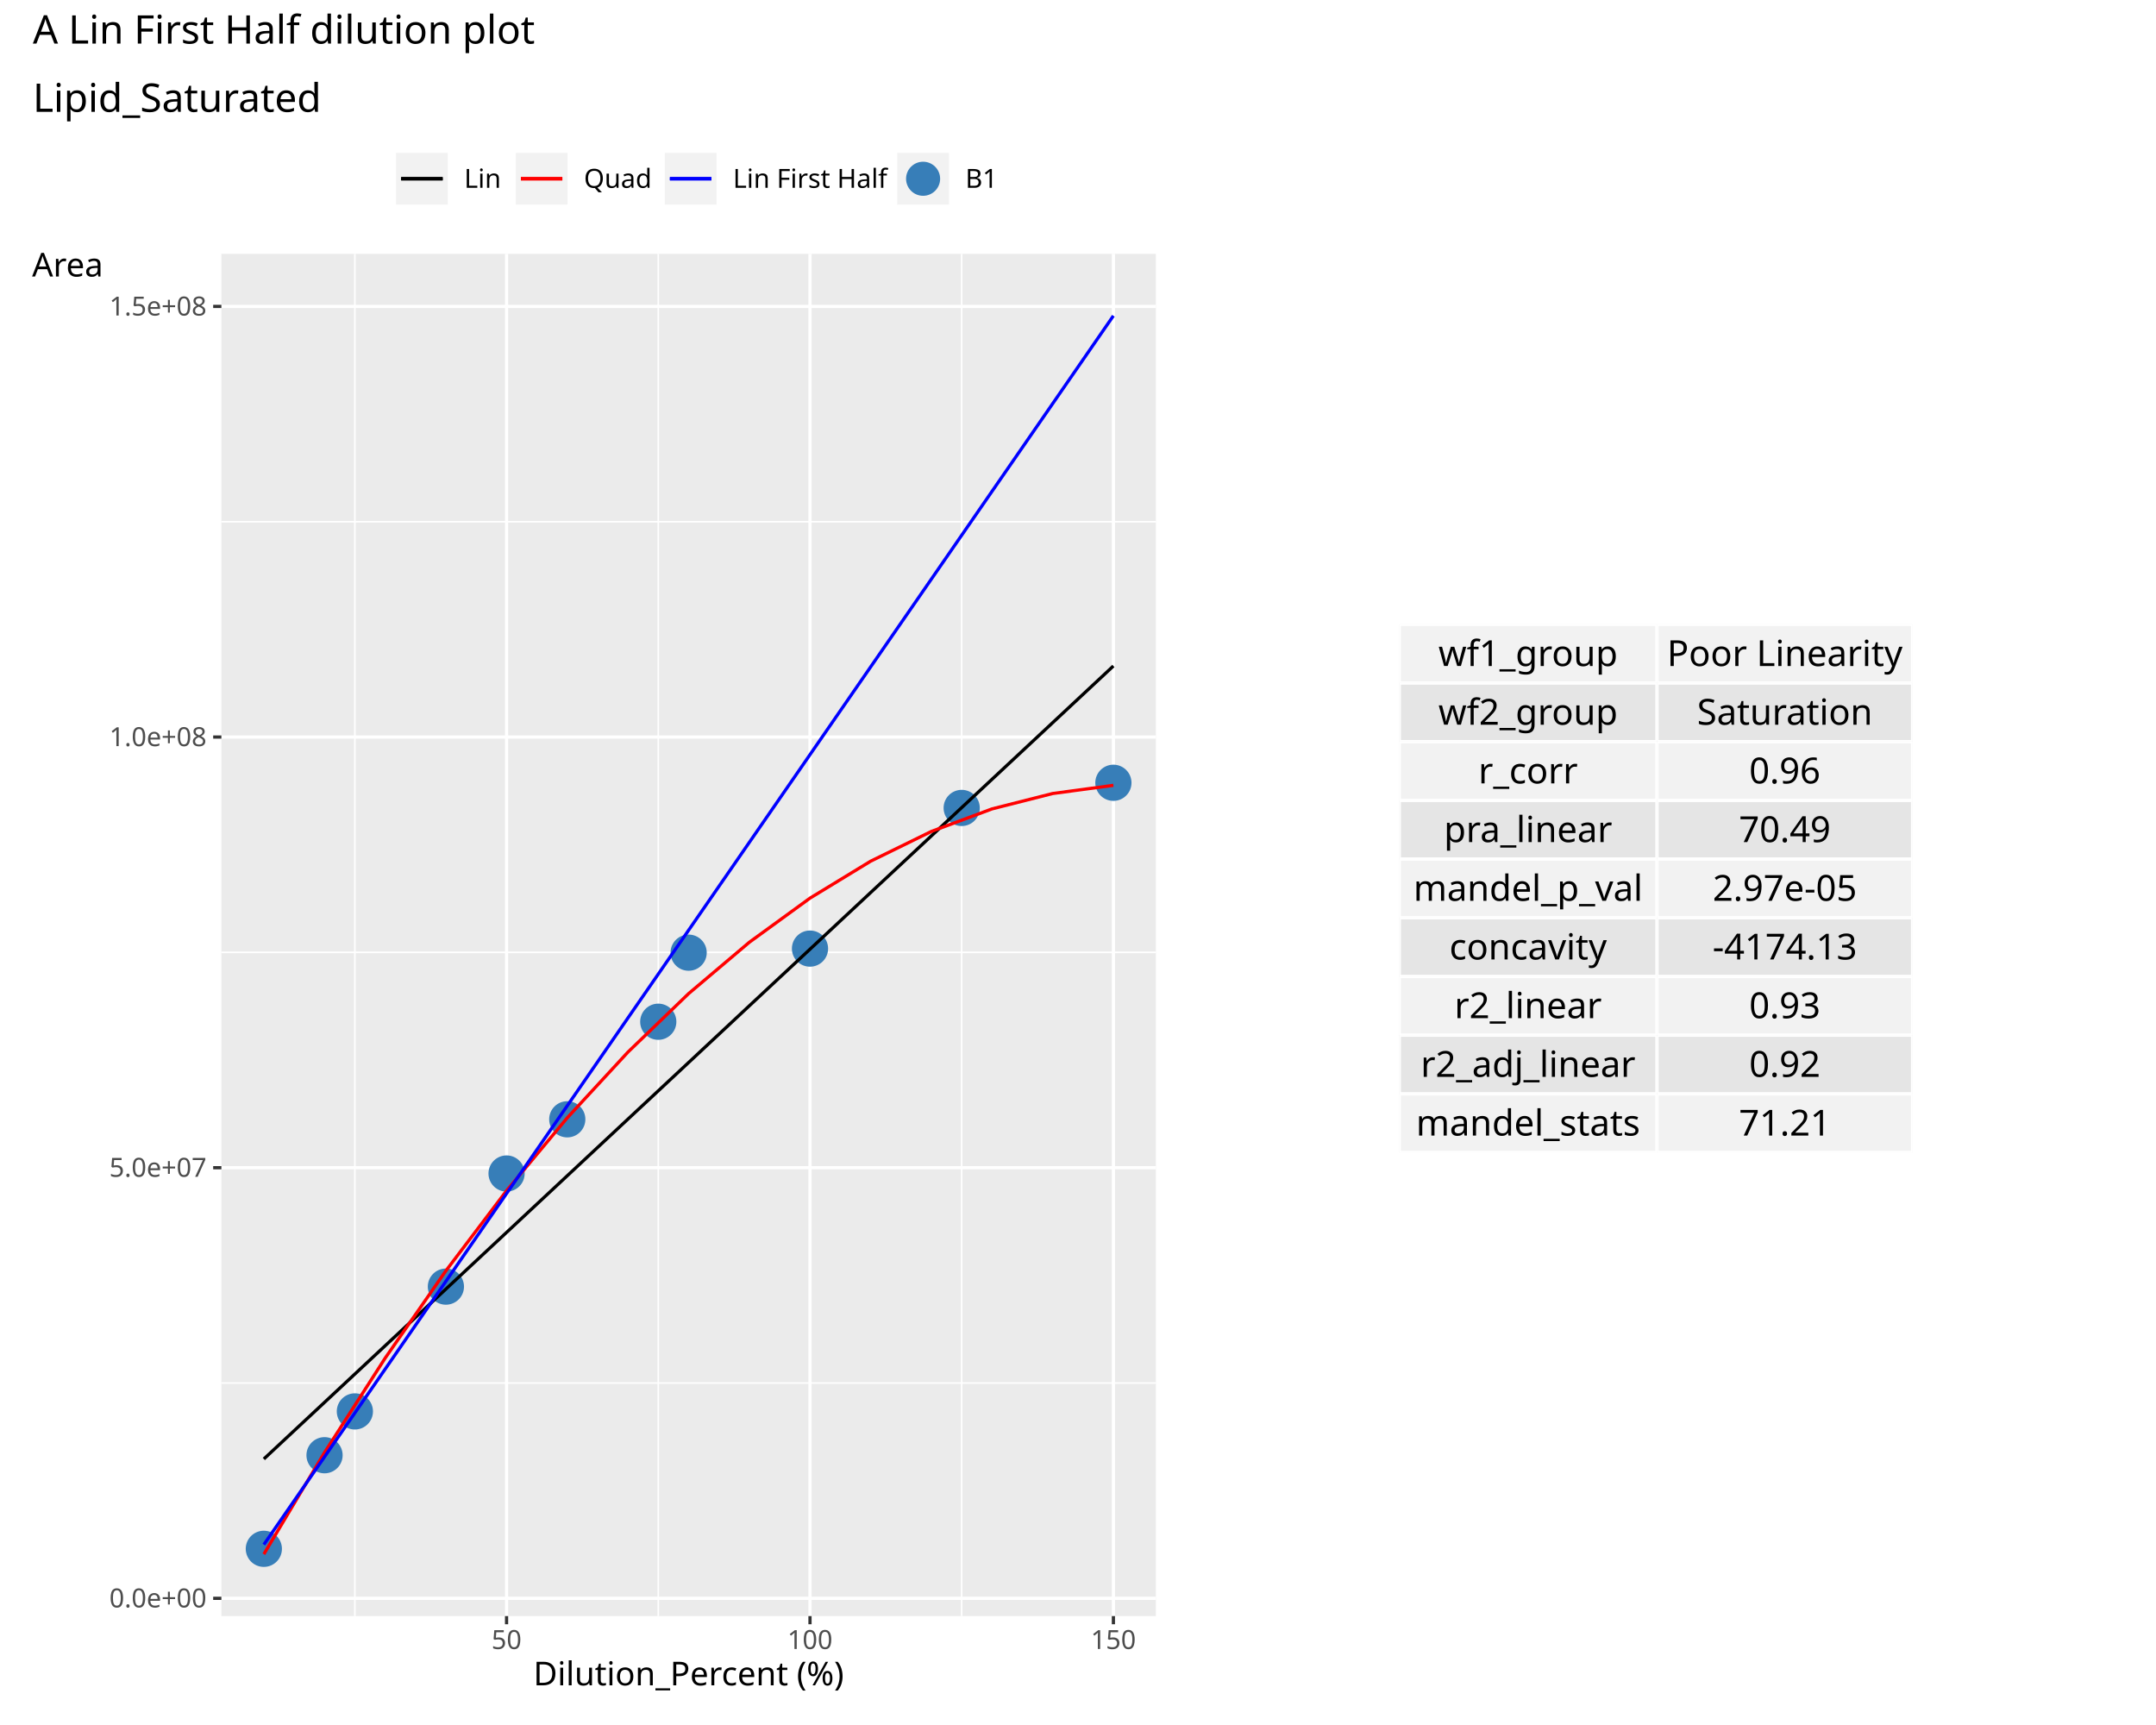
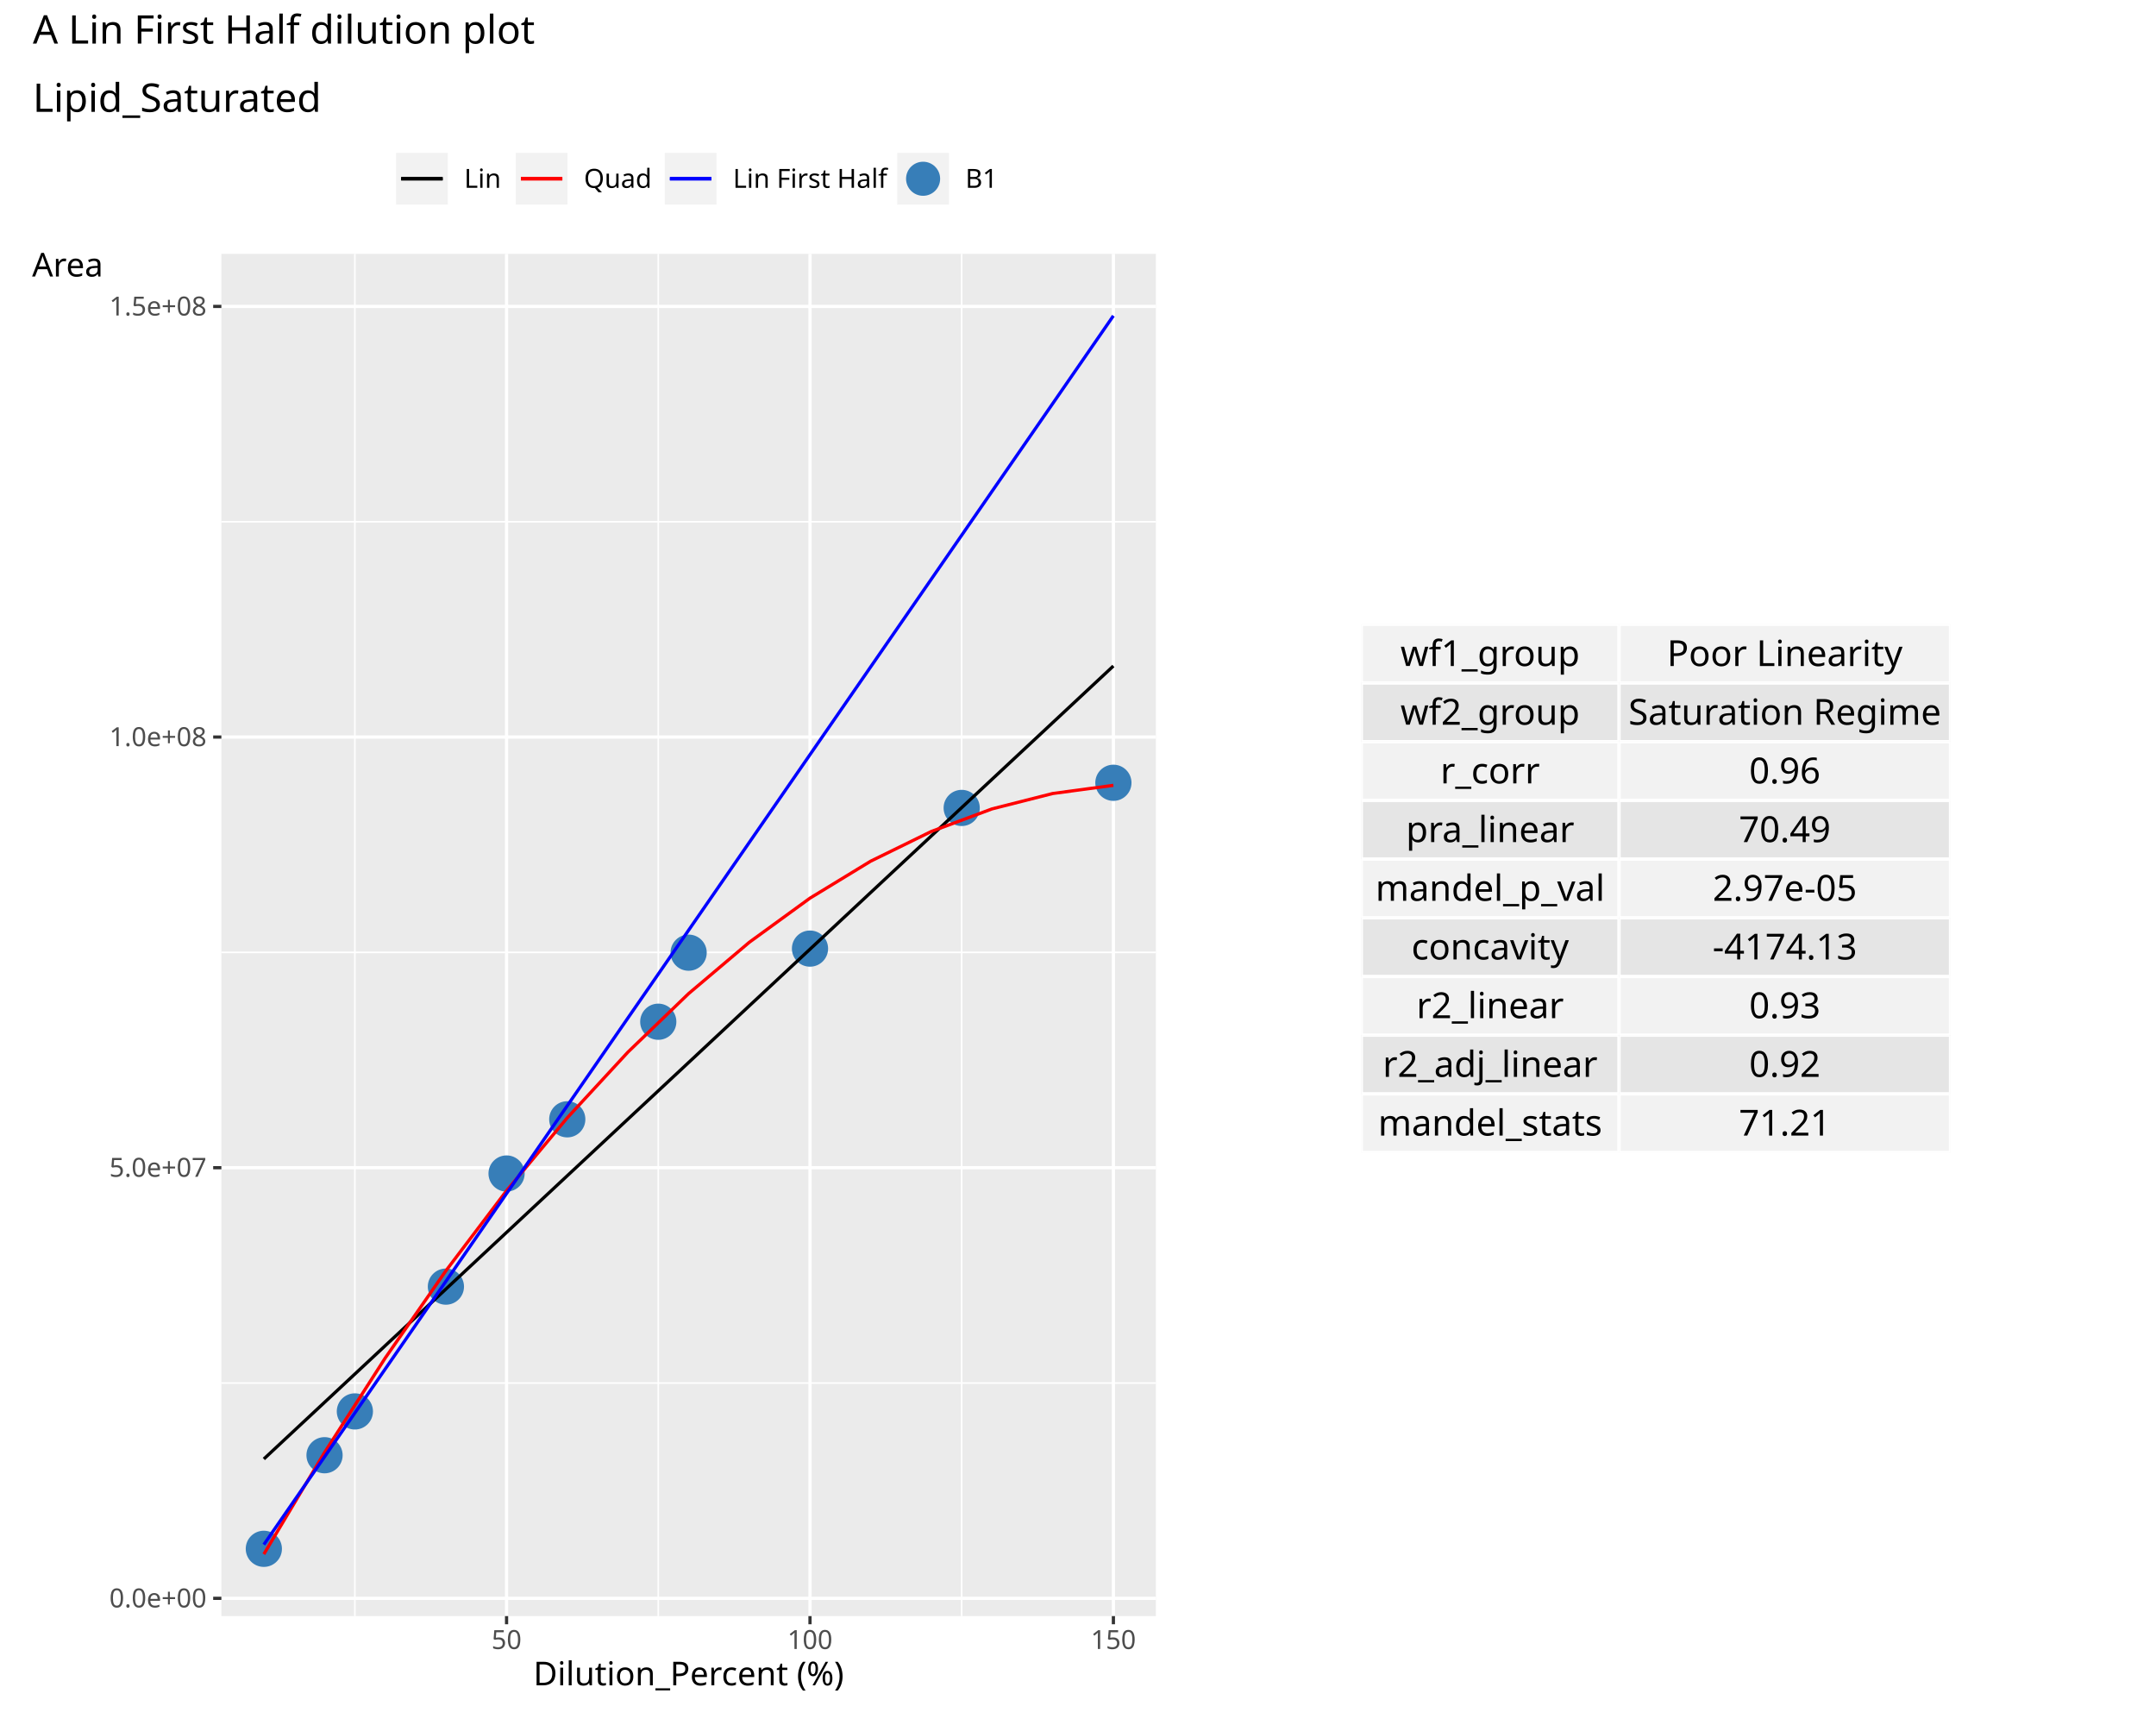
<svg xmlns="http://www.w3.org/2000/svg" class="svglite" data-engine-version="2.0" width="720.00pt" height="576.00pt" viewBox="0 0 720.00 576.00">
  <defs>
    <style type="text/css">
    .svglite line, .svglite polyline, .svglite polygon, .svglite path, .svglite rect, .svglite circle {
      fill: none;
      stroke: #000000;
      stroke-linecap: round;
      stroke-linejoin: round;
      stroke-miterlimit: 10.00;
    }
  </style>
  </defs>
  <rect width="100%" height="100%" style="stroke: none; fill: #FFFFFF;" />
  <defs>
    <clipPath id="cpMC4wMHw3MjAuMDB8MC4wMHw1NzYuMDA=">
      <rect x="0.00" y="0.00" width="720.00" height="576.00" />
    </clipPath>
  </defs>
  <g clip-path="url(#cpMC4wMHw3MjAuMDB8MC4wMHw1NzYuMDA=)">
    <rect x="0" y="0.00" width="720.00" height="576.00" style="stroke-width: 1.07; stroke: #FFFFFF; fill: #FFFFFF;" />
  </g>
  <defs>
    <clipPath id="cpMzkxLjQ4fDcxNC41MnwyMi43OHw1NzAuNTI=">
      <rect x="391.48" y="22.78" width="323.04" height="547.74" />
    </clipPath>
  </defs>
  <g clip-path="url(#cpMzkxLjQ4fDcxNC41MnwyMi43OHw1NzAuNTI=)">
    <rect x="391.48" y="22.78" width="323.04" height="547.74" style="stroke-width: 1.07; stroke: #FFFFFF; fill: #FFFFFF;" />
  </g>
  <g clip-path="url(#cpMC4wMHw3MjAuMDB8MC4wMHw1NzYuMDA=)">
</g>
  <defs>
    <clipPath id="cpNS40OHwzOTEuNDh8MjIuNzh8NTcwLjUy">
      <rect x="5.48" y="22.78" width="386.01" height="547.74" />
    </clipPath>
  </defs>
  <g clip-path="url(#cpNS40OHwzOTEuNDh8MjIuNzh8NTcwLjUy)">
    <rect x="5.48" y="22.78" width="386.01" height="547.74" style="stroke-width: 1.07; stroke: #FFFFFF; fill: #FFFFFF;" />
  </g>
  <g clip-path="url(#cpMC4wMHw3MjAuMDB8MC4wMHw1NzYuMDA=)">
</g>
  <defs>
    <clipPath id="cpNzMuOTN8Mzg2LjAxfDg0Ljc2fDUzOS42Mw==">
      <rect x="73.93" y="84.76" width="312.08" height="454.87" />
    </clipPath>
  </defs>
  <g clip-path="url(#cpNzMuOTN8Mzg2LjAxfDg0Ljc2fDUzOS42Mw==)">
    <rect x="73.93" y="84.76" width="312.08" height="454.87" style="stroke-width: 1.07; stroke: none; fill: #EBEBEB;" />
    <polyline points="73.93,461.81 386.01,461.81 " style="stroke-width: 0.53; stroke: #FFFFFF; stroke-linecap: butt;" />
    <polyline points="73.93,318.01 386.01,318.01 " style="stroke-width: 0.53; stroke: #FFFFFF; stroke-linecap: butt;" />
    <polyline points="73.93,174.22 386.01,174.22 " style="stroke-width: 0.53; stroke: #FFFFFF; stroke-linecap: butt;" />
    <polyline points="118.51,539.63 118.51,84.76 " style="stroke-width: 0.53; stroke: #FFFFFF; stroke-linecap: butt;" />
    <polyline points="219.83,539.63 219.83,84.76 " style="stroke-width: 0.53; stroke: #FFFFFF; stroke-linecap: butt;" />
    <polyline points="321.16,539.63 321.16,84.76 " style="stroke-width: 0.53; stroke: #FFFFFF; stroke-linecap: butt;" />
    <polyline points="73.93,533.70 386.01,533.70 " style="stroke-width: 1.07; stroke: #FFFFFF; stroke-linecap: butt;" />
    <polyline points="73.93,389.91 386.01,389.91 " style="stroke-width: 1.07; stroke: #FFFFFF; stroke-linecap: butt;" />
    <polyline points="73.93,246.11 386.01,246.11 " style="stroke-width: 1.07; stroke: #FFFFFF; stroke-linecap: butt;" />
    <polyline points="73.93,102.32 386.01,102.32 " style="stroke-width: 1.07; stroke: #FFFFFF; stroke-linecap: butt;" />
    <polyline points="169.17,539.63 169.17,84.76 " style="stroke-width: 1.07; stroke: #FFFFFF; stroke-linecap: butt;" />
    <polyline points="270.50,539.63 270.50,84.76 " style="stroke-width: 1.07; stroke: #FFFFFF; stroke-linecap: butt;" />
    <polyline points="371.82,539.63 371.82,84.76 " style="stroke-width: 1.07; stroke: #FFFFFF; stroke-linecap: butt;" />
    <circle cx="88.11" cy="517.17" r="5.69" style="stroke-width: 0.71; stroke: #377EB8; fill: #377EB8;" />
    <circle cx="108.38" cy="485.92" r="5.69" style="stroke-width: 0.71; stroke: #377EB8; fill: #377EB8;" />
    <circle cx="118.51" cy="471.29" r="5.69" style="stroke-width: 0.71; stroke: #377EB8; fill: #377EB8;" />
    <circle cx="148.91" cy="429.62" r="5.69" style="stroke-width: 0.71; stroke: #377EB8; fill: #377EB8;" />
    <circle cx="169.17" cy="391.85" r="5.69" style="stroke-width: 0.71; stroke: #377EB8; fill: #377EB8;" />
    <circle cx="189.44" cy="373.75" r="5.69" style="stroke-width: 0.71; stroke: #377EB8; fill: #377EB8;" />
    <circle cx="219.83" cy="341.17" r="5.69" style="stroke-width: 0.71; stroke: #377EB8; fill: #377EB8;" />
    <circle cx="229.97" cy="318.11" r="5.69" style="stroke-width: 0.71; stroke: #377EB8; fill: #377EB8;" />
    <circle cx="270.50" cy="316.75" r="5.69" style="stroke-width: 0.71; stroke: #377EB8; fill: #377EB8;" />
    <circle cx="321.16" cy="269.78" r="5.69" style="stroke-width: 0.71; stroke: #377EB8; fill: #377EB8;" />
    <circle cx="371.82" cy="261.38" r="5.69" style="stroke-width: 0.71; stroke: #377EB8; fill: #377EB8;" />
    <polyline points="88.11,487.17 108.38,468.26 128.64,449.35 148.91,430.43 169.17,411.52 189.44,392.60 209.70,373.69 229.97,354.78 250.23,335.86 270.50,316.95 290.76,298.03 311.03,279.12 331.29,260.21 351.56,241.29 371.82,222.38 " style="stroke-width: 1.07; stroke-linecap: butt;" />
    <polyline points="88.11,518.96 108.38,485.01 128.64,453.47 148.91,424.33 169.17,397.59 189.44,373.25 209.70,351.31 229.97,331.77 250.23,314.64 270.50,299.90 290.76,287.56 311.03,277.63 331.29,270.10 351.56,264.96 371.82,262.23 " style="stroke-width: 1.07; stroke: #FF0000; stroke-linecap: butt;" />
    <polyline points="88.11,515.76 108.38,486.45 128.64,457.14 148.91,427.84 169.17,398.53 189.44,369.22 209.70,339.91 229.97,310.60 250.23,281.29 270.50,251.98 290.76,222.68 311.03,193.37 331.29,164.06 351.56,134.75 371.82,105.44 " style="stroke-width: 1.07; stroke: #0000FF; stroke-linecap: butt;" />
  </g>
  <g clip-path="url(#cpMC4wMHw3MjAuMDB8MC4wMHw1NzYuMDA=)">
    <text x="69.00" y="536.73" text-anchor="end" style="font-size: 8.80px; fill: #4D4D4D; font-family: sans;" textLength="32.06px" lengthAdjust="spacingAndGlyphs">0.0e+00</text>
    <text x="69.00" y="392.94" text-anchor="end" style="font-size: 8.80px; fill: #4D4D4D; font-family: sans;" textLength="32.06px" lengthAdjust="spacingAndGlyphs">5.0e+07</text>
    <text x="69.00" y="249.14" text-anchor="end" style="font-size: 8.80px; fill: #4D4D4D; font-family: sans;" textLength="32.06px" lengthAdjust="spacingAndGlyphs">1.0e+08</text>
    <text x="69.00" y="105.35" text-anchor="end" style="font-size: 8.80px; fill: #4D4D4D; font-family: sans;" textLength="32.06px" lengthAdjust="spacingAndGlyphs">1.5e+08</text>
    <polyline points="71.19,533.70 73.93,533.70 " style="stroke-width: 1.07; stroke: #333333; stroke-linecap: butt;" />
    <polyline points="71.19,389.91 73.93,389.91 " style="stroke-width: 1.07; stroke: #333333; stroke-linecap: butt;" />
    <polyline points="71.19,246.11 73.93,246.11 " style="stroke-width: 1.07; stroke: #333333; stroke-linecap: butt;" />
    <polyline points="71.19,102.32 73.93,102.32 " style="stroke-width: 1.07; stroke: #333333; stroke-linecap: butt;" />
    <polyline points="169.17,542.37 169.17,539.63 " style="stroke-width: 1.07; stroke: #333333; stroke-linecap: butt;" />
    <polyline points="270.50,542.37 270.50,539.63 " style="stroke-width: 1.07; stroke: #333333; stroke-linecap: butt;" />
    <polyline points="371.82,542.37 371.82,539.63 " style="stroke-width: 1.07; stroke: #333333; stroke-linecap: butt;" />
    <text x="169.17" y="550.62" text-anchor="middle" style="font-size: 8.80px; fill: #4D4D4D; font-family: sans;" textLength="9.79px" lengthAdjust="spacingAndGlyphs">50</text>
    <text x="270.50" y="550.62" text-anchor="middle" style="font-size: 8.80px; fill: #4D4D4D; font-family: sans;" textLength="14.68px" lengthAdjust="spacingAndGlyphs">100</text>
    <text x="371.82" y="550.62" text-anchor="middle" style="font-size: 8.80px; fill: #4D4D4D; font-family: sans;" textLength="14.68px" lengthAdjust="spacingAndGlyphs">150</text>
    <text x="229.97" y="562.76" text-anchor="middle" style="font-size: 11.00px; font-family: sans;" textLength="100.88px" lengthAdjust="spacingAndGlyphs">Dilution_Percent (%)</text>
    <text x="22.58" y="92.33" text-anchor="middle" style="font-size: 11.00px; font-family: sans;" textLength="23.24px" lengthAdjust="spacingAndGlyphs">Area</text>
    <rect x="121.30" y="45.57" width="217.34" height="28.24" style="stroke-width: 1.07; stroke: none; fill: #FFFFFF;" />
    <rect x="132.25" y="51.05" width="17.28" height="17.28" style="stroke-width: 1.07; stroke: none; fill: #F2F2F2;" />
    <line x1="133.98" y1="59.69" x2="147.81" y2="59.69" style="stroke-width: 1.07; stroke-linecap: butt;" />
    <line x1="133.98" y1="59.69" x2="147.81" y2="59.69" style="stroke-width: 1.07; stroke-linecap: butt;" />
    <line x1="133.98" y1="59.69" x2="147.81" y2="59.69" style="stroke-width: 1.07; stroke-linecap: butt;" />
    <rect x="172.24" y="51.05" width="17.28" height="17.28" style="stroke-width: 1.07; stroke: none; fill: #F2F2F2;" />
    <line x1="173.96" y1="59.69" x2="187.79" y2="59.69" style="stroke-width: 1.07; stroke: #FF0000; stroke-linecap: butt;" />
    <line x1="173.96" y1="59.69" x2="187.79" y2="59.69" style="stroke-width: 1.07; stroke: #FF0000; stroke-linecap: butt;" />
    <line x1="173.96" y1="59.69" x2="187.79" y2="59.69" style="stroke-width: 1.07; stroke: #FF0000; stroke-linecap: butt;" />
    <rect x="222.01" y="51.05" width="17.28" height="17.28" style="stroke-width: 1.07; stroke: none; fill: #F2F2F2;" />
    <line x1="223.73" y1="59.69" x2="237.56" y2="59.69" style="stroke-width: 1.07; stroke: #0000FF; stroke-linecap: butt;" />
    <line x1="223.73" y1="59.69" x2="237.56" y2="59.69" style="stroke-width: 1.07; stroke: #0000FF; stroke-linecap: butt;" />
    <line x1="223.73" y1="59.69" x2="237.56" y2="59.69" style="stroke-width: 1.07; stroke: #0000FF; stroke-linecap: butt;" />
    <rect x="299.63" y="51.05" width="17.28" height="17.28" style="stroke-width: 1.07; stroke: none; fill: #F2F2F2;" />
    <circle cx="308.27" cy="59.69" r="5.69" style="stroke-width: 0.71; stroke: none; fill: #377EB8;" />
    <text x="155.01" y="62.71" style="font-size: 8.80px; font-family: sans;" textLength="11.74px" lengthAdjust="spacingAndGlyphs">Lin</text>
    <text x="195.00" y="62.71" style="font-size: 8.80px; font-family: sans;" textLength="21.53px" lengthAdjust="spacingAndGlyphs">Quad</text>
    <text x="244.77" y="62.71" style="font-size: 8.80px; font-family: sans;" textLength="49.39px" lengthAdjust="spacingAndGlyphs">Lin First Half</text>
    <text x="322.39" y="62.71" style="font-size: 8.80px; font-family: sans;" textLength="10.77px" lengthAdjust="spacingAndGlyphs">B1</text>
    <text x="10.96" y="37.35" style="font-size: 13.20px; font-family: sans;" textLength="92.47px" lengthAdjust="spacingAndGlyphs">Lipid_Saturated</text>
  </g>
  <defs>
    <clipPath id="cpMzk2Ljk2fDcwOS4wNHw4NC43Nnw1MzkuNjM=">
      <rect x="396.96" y="84.76" width="312.08" height="454.87" />
    </clipPath>
  </defs>
  <g clip-path="url(#cpMzk2Ljk2fDcwOS4wNHw4NC43Nnw1MzkuNjM=)">
</g>
  <g clip-path="url(#cpMC4wMHw3MjAuMDB8MC4wMHw1NzYuMDA=)">
</g>
  <g clip-path="url(#cpMzkxLjQ4fDcxNC41MnwyMi43OHw1NzAuNTI=)">
</g>
  <defs>
-     <clipPath id="cpNDY3LjI4fDU1My4zNHwyMDguNDd8MjI4LjA2">
-       <rect x="467.28" y="208.47" width="86.07" height="19.60" />
-     </clipPath>
-   </defs>
-   <g clip-path="url(#cpNDY3LjI4fDU1My4zNHwyMDguNDd8MjI4LjA2)">
-     <rect x="467.28" y="208.47" width="86.07" height="19.60" style="stroke-width: 1.12; stroke: #FFFFFF; fill: #F2F2F2;" />
-   </g>
-   <g clip-path="url(#cpMzkxLjQ4fDcxNC41MnwyMi43OHw1NzAuNTI=)">
- </g>
-   <defs>
-     <clipPath id="cpNDY3LjI4fDU1My4zNHwyMjguMDZ8MjQ3LjY2">
-       <rect x="467.28" y="228.06" width="86.07" height="19.60" />
-     </clipPath>
-   </defs>
-   <g clip-path="url(#cpNDY3LjI4fDU1My4zNHwyMjguMDZ8MjQ3LjY2)">
-     <rect x="467.28" y="228.06" width="86.07" height="19.60" style="stroke-width: 1.12; stroke: #FFFFFF; fill: #E5E5E5;" />
-   </g>
-   <g clip-path="url(#cpMzkxLjQ4fDcxNC41MnwyMi43OHw1NzAuNTI=)">
- </g>
-   <defs>
-     <clipPath id="cpNTUzLjM0fDYzOC43M3wyMDguNDd8MjI4LjA2">
-       <rect x="553.34" y="208.47" width="85.38" height="19.60" />
-     </clipPath>
-   </defs>
-   <g clip-path="url(#cpNTUzLjM0fDYzOC43M3wyMDguNDd8MjI4LjA2)">
-     <rect x="553.34" y="208.47" width="85.38" height="19.60" style="stroke-width: 1.12; stroke: #FFFFFF; fill: #F2F2F2;" />
-   </g>
-   <g clip-path="url(#cpMzkxLjQ4fDcxNC41MnwyMi43OHw1NzAuNTI=)">
- </g>
-   <defs>
-     <clipPath id="cpNTUzLjM0fDYzOC43M3wyMjguMDZ8MjQ3LjY2">
-       <rect x="553.34" y="228.06" width="85.38" height="19.60" />
-     </clipPath>
-   </defs>
-   <g clip-path="url(#cpNTUzLjM0fDYzOC43M3wyMjguMDZ8MjQ3LjY2)">
-     <rect x="553.34" y="228.06" width="85.38" height="19.60" style="stroke-width: 1.12; stroke: #FFFFFF; fill: #E5E5E5;" />
-   </g>
-   <g clip-path="url(#cpMzkxLjQ4fDcxNC41MnwyMi43OHw1NzAuNTI=)">
- </g>
-   <defs>
-     <clipPath id="cpNDY3LjI4fDU1My4zNHwyNDcuNjZ8MjY3LjI2">
-       <rect x="467.28" y="247.66" width="86.07" height="19.60" />
-     </clipPath>
-   </defs>
-   <g clip-path="url(#cpNDY3LjI4fDU1My4zNHwyNDcuNjZ8MjY3LjI2)">
-     <rect x="467.28" y="247.66" width="86.07" height="19.60" style="stroke-width: 1.12; stroke: #FFFFFF; fill: #F2F2F2;" />
-   </g>
-   <g clip-path="url(#cpMzkxLjQ4fDcxNC41MnwyMi43OHw1NzAuNTI=)">
- </g>
-   <defs>
-     <clipPath id="cpNDY3LjI4fDU1My4zNHwyNjcuMjZ8Mjg2Ljg1">
-       <rect x="467.28" y="267.26" width="86.07" height="19.60" />
-     </clipPath>
-   </defs>
-   <g clip-path="url(#cpNDY3LjI4fDU1My4zNHwyNjcuMjZ8Mjg2Ljg1)">
-     <rect x="467.28" y="267.26" width="86.07" height="19.60" style="stroke-width: 1.12; stroke: #FFFFFF; fill: #E5E5E5;" />
-   </g>
-   <g clip-path="url(#cpMzkxLjQ4fDcxNC41MnwyMi43OHw1NzAuNTI=)">
- </g>
-   <defs>
-     <clipPath id="cpNDY3LjI4fDU1My4zNHwyODYuODV8MzA2LjQ1">
-       <rect x="467.28" y="286.85" width="86.07" height="19.60" />
-     </clipPath>
-   </defs>
-   <g clip-path="url(#cpNDY3LjI4fDU1My4zNHwyODYuODV8MzA2LjQ1)">
-     <rect x="467.28" y="286.85" width="86.07" height="19.60" style="stroke-width: 1.12; stroke: #FFFFFF; fill: #F2F2F2;" />
-   </g>
-   <g clip-path="url(#cpMzkxLjQ4fDcxNC41MnwyMi43OHw1NzAuNTI=)">
- </g>
-   <defs>
-     <clipPath id="cpNDY3LjI4fDU1My4zNHwzMDYuNDV8MzI2LjA1">
-       <rect x="467.28" y="306.45" width="86.07" height="19.60" />
-     </clipPath>
-   </defs>
-   <g clip-path="url(#cpNDY3LjI4fDU1My4zNHwzMDYuNDV8MzI2LjA1)">
-     <rect x="467.28" y="306.45" width="86.07" height="19.60" style="stroke-width: 1.12; stroke: #FFFFFF; fill: #E5E5E5;" />
-   </g>
-   <g clip-path="url(#cpMzkxLjQ4fDcxNC41MnwyMi43OHw1NzAuNTI=)">
- </g>
-   <defs>
-     <clipPath id="cpNDY3LjI4fDU1My4zNHwzMjYuMDV8MzQ1LjY0">
-       <rect x="467.28" y="326.05" width="86.07" height="19.60" />
-     </clipPath>
-   </defs>
-   <g clip-path="url(#cpNDY3LjI4fDU1My4zNHwzMjYuMDV8MzQ1LjY0)">
-     <rect x="467.28" y="326.05" width="86.07" height="19.60" style="stroke-width: 1.12; stroke: #FFFFFF; fill: #F2F2F2;" />
-   </g>
-   <g clip-path="url(#cpMzkxLjQ4fDcxNC41MnwyMi43OHw1NzAuNTI=)">
- </g>
-   <defs>
-     <clipPath id="cpNDY3LjI4fDU1My4zNHwzNDUuNjR8MzY1LjI0">
-       <rect x="467.28" y="345.64" width="86.07" height="19.60" />
-     </clipPath>
-   </defs>
-   <g clip-path="url(#cpNDY3LjI4fDU1My4zNHwzNDUuNjR8MzY1LjI0)">
-     <rect x="467.28" y="345.64" width="86.07" height="19.60" style="stroke-width: 1.12; stroke: #FFFFFF; fill: #E5E5E5;" />
-   </g>
-   <g clip-path="url(#cpMzkxLjQ4fDcxNC41MnwyMi43OHw1NzAuNTI=)">
- </g>
-   <defs>
-     <clipPath id="cpNDY3LjI4fDU1My4zNHwzNjUuMjR8Mzg0Ljg0">
-       <rect x="467.28" y="365.24" width="86.07" height="19.60" />
-     </clipPath>
-   </defs>
-   <g clip-path="url(#cpNDY3LjI4fDU1My4zNHwzNjUuMjR8Mzg0Ljg0)">
-     <rect x="467.28" y="365.24" width="86.07" height="19.60" style="stroke-width: 1.12; stroke: #FFFFFF; fill: #F2F2F2;" />
-   </g>
-   <g clip-path="url(#cpMzkxLjQ4fDcxNC41MnwyMi43OHw1NzAuNTI=)">
- </g>
-   <defs>
-     <clipPath id="cpNTUzLjM0fDYzOC43M3wyNDcuNjZ8MjY3LjI2">
-       <rect x="553.34" y="247.66" width="85.38" height="19.60" />
-     </clipPath>
-   </defs>
-   <g clip-path="url(#cpNTUzLjM0fDYzOC43M3wyNDcuNjZ8MjY3LjI2)">
-     <rect x="553.34" y="247.66" width="85.38" height="19.60" style="stroke-width: 1.12; stroke: #FFFFFF; fill: #F2F2F2;" />
-   </g>
-   <g clip-path="url(#cpMzkxLjQ4fDcxNC41MnwyMi43OHw1NzAuNTI=)">
- </g>
-   <defs>
-     <clipPath id="cpNTUzLjM0fDYzOC43M3wyNjcuMjZ8Mjg2Ljg1">
-       <rect x="553.34" y="267.26" width="85.38" height="19.60" />
-     </clipPath>
-   </defs>
-   <g clip-path="url(#cpNTUzLjM0fDYzOC43M3wyNjcuMjZ8Mjg2Ljg1)">
-     <rect x="553.34" y="267.26" width="85.38" height="19.60" style="stroke-width: 1.12; stroke: #FFFFFF; fill: #E5E5E5;" />
-   </g>
-   <g clip-path="url(#cpMzkxLjQ4fDcxNC41MnwyMi43OHw1NzAuNTI=)">
- </g>
-   <defs>
-     <clipPath id="cpNTUzLjM0fDYzOC43M3wyODYuODV8MzA2LjQ1">
-       <rect x="553.34" y="286.85" width="85.38" height="19.60" />
-     </clipPath>
-   </defs>
-   <g clip-path="url(#cpNTUzLjM0fDYzOC43M3wyODYuODV8MzA2LjQ1)">
-     <rect x="553.34" y="286.85" width="85.38" height="19.60" style="stroke-width: 1.12; stroke: #FFFFFF; fill: #F2F2F2;" />
-   </g>
-   <g clip-path="url(#cpMzkxLjQ4fDcxNC41MnwyMi43OHw1NzAuNTI=)">
- </g>
-   <defs>
-     <clipPath id="cpNTUzLjM0fDYzOC43M3wzMDYuNDV8MzI2LjA1">
-       <rect x="553.34" y="306.45" width="85.38" height="19.60" />
-     </clipPath>
-   </defs>
-   <g clip-path="url(#cpNTUzLjM0fDYzOC43M3wzMDYuNDV8MzI2LjA1)">
-     <rect x="553.34" y="306.45" width="85.38" height="19.60" style="stroke-width: 1.12; stroke: #FFFFFF; fill: #E5E5E5;" />
-   </g>
-   <g clip-path="url(#cpMzkxLjQ4fDcxNC41MnwyMi43OHw1NzAuNTI=)">
- </g>
-   <defs>
-     <clipPath id="cpNTUzLjM0fDYzOC43M3wzMjYuMDV8MzQ1LjY0">
-       <rect x="553.34" y="326.05" width="85.38" height="19.60" />
-     </clipPath>
-   </defs>
-   <g clip-path="url(#cpNTUzLjM0fDYzOC43M3wzMjYuMDV8MzQ1LjY0)">
-     <rect x="553.34" y="326.05" width="85.38" height="19.60" style="stroke-width: 1.12; stroke: #FFFFFF; fill: #F2F2F2;" />
-   </g>
-   <g clip-path="url(#cpMzkxLjQ4fDcxNC41MnwyMi43OHw1NzAuNTI=)">
- </g>
-   <defs>
-     <clipPath id="cpNTUzLjM0fDYzOC43M3wzNDUuNjR8MzY1LjI0">
-       <rect x="553.34" y="345.64" width="85.38" height="19.60" />
-     </clipPath>
-   </defs>
-   <g clip-path="url(#cpNTUzLjM0fDYzOC43M3wzNDUuNjR8MzY1LjI0)">
-     <rect x="553.34" y="345.64" width="85.38" height="19.60" style="stroke-width: 1.12; stroke: #FFFFFF; fill: #E5E5E5;" />
-   </g>
-   <g clip-path="url(#cpMzkxLjQ4fDcxNC41MnwyMi43OHw1NzAuNTI=)">
- </g>
-   <defs>
-     <clipPath id="cpNTUzLjM0fDYzOC43M3wzNjUuMjR8Mzg0Ljg0">
-       <rect x="553.34" y="365.24" width="85.38" height="19.60" />
-     </clipPath>
-   </defs>
-   <g clip-path="url(#cpNTUzLjM0fDYzOC43M3wzNjUuMjR8Mzg0Ljg0)">
-     <rect x="553.34" y="365.24" width="85.38" height="19.60" style="stroke-width: 1.12; stroke: #FFFFFF; fill: #F2F2F2;" />
-   </g>
-   <g clip-path="url(#cpMzkxLjQ4fDcxNC41MnwyMi43OHw1NzAuNTI=)">
- </g>
-   <g clip-path="url(#cpNDY3LjI4fDU1My4zNHwyMDguNDd8MjI4LjA2)">
-     <text x="510.31" y="222.39" text-anchor="middle" style="font-size: 12.00px; font-family: sans;" textLength="56.04px" lengthAdjust="spacingAndGlyphs">wf1_group</text>
-   </g>
-   <g clip-path="url(#cpMzkxLjQ4fDcxNC41MnwyMi43OHw1NzAuNTI=)">
- </g>
-   <g clip-path="url(#cpNDY3LjI4fDU1My4zNHwyNDcuNjZ8MjY3LjI2)">
-     <text x="510.31" y="261.59" text-anchor="middle" style="font-size: 12.00px; font-family: sans;" textLength="31.34px" lengthAdjust="spacingAndGlyphs">r_corr</text>
-   </g>
-   <g clip-path="url(#cpMzkxLjQ4fDcxNC41MnwyMi43OHw1NzAuNTI=)">
- </g>
-   <g clip-path="url(#cpNDY3LjI4fDU1My4zNHwyMjguMDZ8MjQ3LjY2)">
-     <text x="510.31" y="241.99" text-anchor="middle" style="font-size: 12.00px; font-family: sans;" textLength="56.04px" lengthAdjust="spacingAndGlyphs">wf2_group</text>
-   </g>
-   <g clip-path="url(#cpMzkxLjQ4fDcxNC41MnwyMi43OHw1NzAuNTI=)">
- </g>
-   <g clip-path="url(#cpNDY3LjI4fDU1My4zNHwyNjcuMjZ8Mjg2Ljg1)">
-     <text x="510.31" y="281.18" text-anchor="middle" style="font-size: 12.00px; font-family: sans;" textLength="53.37px" lengthAdjust="spacingAndGlyphs">pra_linear</text>
-   </g>
-   <g clip-path="url(#cpMzkxLjQ4fDcxNC41MnwyMi43OHw1NzAuNTI=)">
- </g>
-   <g clip-path="url(#cpNTUzLjM0fDYzOC43M3wyMDguNDd8MjI4LjA2)">
+     <clipPath id="cpNDU0LjYwfDU0MC42N3wyMDguNDd8MjI4LjA2">
+       <rect x="454.60" y="208.47" width="86.07" height="19.60" />
+     </clipPath>
+   </defs>
+   <g clip-path="url(#cpNDU0LjYwfDU0MC42N3wyMDguNDd8MjI4LjA2)">
+     <rect x="454.60" y="208.47" width="86.07" height="19.60" style="stroke-width: 1.12; stroke: #FFFFFF; fill: #F2F2F2;" />
+   </g>
+   <g clip-path="url(#cpMzkxLjQ4fDcxNC41MnwyMi43OHw1NzAuNTI=)">
+ </g>
+   <defs>
+     <clipPath id="cpNDU0LjYwfDU0MC42N3wyMjguMDZ8MjQ3LjY2">
+       <rect x="454.60" y="228.06" width="86.07" height="19.60" />
+     </clipPath>
+   </defs>
+   <g clip-path="url(#cpNDU0LjYwfDU0MC42N3wyMjguMDZ8MjQ3LjY2)">
+     <rect x="454.60" y="228.06" width="86.07" height="19.60" style="stroke-width: 1.12; stroke: #FFFFFF; fill: #E5E5E5;" />
+   </g>
+   <g clip-path="url(#cpMzkxLjQ4fDcxNC41MnwyMi43OHw1NzAuNTI=)">
+ </g>
+   <defs>
+     <clipPath id="cpNTQwLjY3fDY1MS40MHwyMDguNDd8MjI4LjA2">
+       <rect x="540.67" y="208.47" width="110.73" height="19.60" />
+     </clipPath>
+   </defs>
+   <g clip-path="url(#cpNTQwLjY3fDY1MS40MHwyMDguNDd8MjI4LjA2)">
+     <rect x="540.67" y="208.47" width="110.73" height="19.60" style="stroke-width: 1.12; stroke: #FFFFFF; fill: #F2F2F2;" />
+   </g>
+   <g clip-path="url(#cpMzkxLjQ4fDcxNC41MnwyMi43OHw1NzAuNTI=)">
+ </g>
+   <defs>
+     <clipPath id="cpNTQwLjY3fDY1MS40MHwyMjguMDZ8MjQ3LjY2">
+       <rect x="540.67" y="228.06" width="110.73" height="19.60" />
+     </clipPath>
+   </defs>
+   <g clip-path="url(#cpNTQwLjY3fDY1MS40MHwyMjguMDZ8MjQ3LjY2)">
+     <rect x="540.67" y="228.06" width="110.73" height="19.60" style="stroke-width: 1.12; stroke: #FFFFFF; fill: #E5E5E5;" />
+   </g>
+   <g clip-path="url(#cpMzkxLjQ4fDcxNC41MnwyMi43OHw1NzAuNTI=)">
+ </g>
+   <defs>
+     <clipPath id="cpNDU0LjYwfDU0MC42N3wyNDcuNjZ8MjY3LjI2">
+       <rect x="454.60" y="247.66" width="86.07" height="19.60" />
+     </clipPath>
+   </defs>
+   <g clip-path="url(#cpNDU0LjYwfDU0MC42N3wyNDcuNjZ8MjY3LjI2)">
+     <rect x="454.60" y="247.66" width="86.07" height="19.60" style="stroke-width: 1.12; stroke: #FFFFFF; fill: #F2F2F2;" />
+   </g>
+   <g clip-path="url(#cpMzkxLjQ4fDcxNC41MnwyMi43OHw1NzAuNTI=)">
+ </g>
+   <defs>
+     <clipPath id="cpNDU0LjYwfDU0MC42N3wyNjcuMjZ8Mjg2Ljg1">
+       <rect x="454.60" y="267.26" width="86.07" height="19.60" />
+     </clipPath>
+   </defs>
+   <g clip-path="url(#cpNDU0LjYwfDU0MC42N3wyNjcuMjZ8Mjg2Ljg1)">
+     <rect x="454.60" y="267.26" width="86.07" height="19.60" style="stroke-width: 1.12; stroke: #FFFFFF; fill: #E5E5E5;" />
+   </g>
+   <g clip-path="url(#cpMzkxLjQ4fDcxNC41MnwyMi43OHw1NzAuNTI=)">
+ </g>
+   <defs>
+     <clipPath id="cpNDU0LjYwfDU0MC42N3wyODYuODV8MzA2LjQ1">
+       <rect x="454.60" y="286.85" width="86.07" height="19.60" />
+     </clipPath>
+   </defs>
+   <g clip-path="url(#cpNDU0LjYwfDU0MC42N3wyODYuODV8MzA2LjQ1)">
+     <rect x="454.60" y="286.85" width="86.07" height="19.60" style="stroke-width: 1.12; stroke: #FFFFFF; fill: #F2F2F2;" />
+   </g>
+   <g clip-path="url(#cpMzkxLjQ4fDcxNC41MnwyMi43OHw1NzAuNTI=)">
+ </g>
+   <defs>
+     <clipPath id="cpNDU0LjYwfDU0MC42N3wzMDYuNDV8MzI2LjA1">
+       <rect x="454.60" y="306.45" width="86.07" height="19.60" />
+     </clipPath>
+   </defs>
+   <g clip-path="url(#cpNDU0LjYwfDU0MC42N3wzMDYuNDV8MzI2LjA1)">
+     <rect x="454.60" y="306.45" width="86.07" height="19.60" style="stroke-width: 1.12; stroke: #FFFFFF; fill: #E5E5E5;" />
+   </g>
+   <g clip-path="url(#cpMzkxLjQ4fDcxNC41MnwyMi43OHw1NzAuNTI=)">
+ </g>
+   <defs>
+     <clipPath id="cpNDU0LjYwfDU0MC42N3wzMjYuMDV8MzQ1LjY0">
+       <rect x="454.60" y="326.05" width="86.07" height="19.60" />
+     </clipPath>
+   </defs>
+   <g clip-path="url(#cpNDU0LjYwfDU0MC42N3wzMjYuMDV8MzQ1LjY0)">
+     <rect x="454.60" y="326.05" width="86.07" height="19.60" style="stroke-width: 1.12; stroke: #FFFFFF; fill: #F2F2F2;" />
+   </g>
+   <g clip-path="url(#cpMzkxLjQ4fDcxNC41MnwyMi43OHw1NzAuNTI=)">
+ </g>
+   <defs>
+     <clipPath id="cpNDU0LjYwfDU0MC42N3wzNDUuNjR8MzY1LjI0">
+       <rect x="454.60" y="345.64" width="86.07" height="19.60" />
+     </clipPath>
+   </defs>
+   <g clip-path="url(#cpNDU0LjYwfDU0MC42N3wzNDUuNjR8MzY1LjI0)">
+     <rect x="454.60" y="345.64" width="86.07" height="19.60" style="stroke-width: 1.12; stroke: #FFFFFF; fill: #E5E5E5;" />
+   </g>
+   <g clip-path="url(#cpMzkxLjQ4fDcxNC41MnwyMi43OHw1NzAuNTI=)">
+ </g>
+   <defs>
+     <clipPath id="cpNDU0LjYwfDU0MC42N3wzNjUuMjR8Mzg0Ljg0">
+       <rect x="454.60" y="365.24" width="86.07" height="19.60" />
+     </clipPath>
+   </defs>
+   <g clip-path="url(#cpNDU0LjYwfDU0MC42N3wzNjUuMjR8Mzg0Ljg0)">
+     <rect x="454.60" y="365.24" width="86.07" height="19.60" style="stroke-width: 1.12; stroke: #FFFFFF; fill: #F2F2F2;" />
+   </g>
+   <g clip-path="url(#cpMzkxLjQ4fDcxNC41MnwyMi43OHw1NzAuNTI=)">
+ </g>
+   <defs>
+     <clipPath id="cpNTQwLjY3fDY1MS40MHwyNDcuNjZ8MjY3LjI2">
+       <rect x="540.67" y="247.66" width="110.73" height="19.60" />
+     </clipPath>
+   </defs>
+   <g clip-path="url(#cpNTQwLjY3fDY1MS40MHwyNDcuNjZ8MjY3LjI2)">
+     <rect x="540.67" y="247.66" width="110.73" height="19.60" style="stroke-width: 1.12; stroke: #FFFFFF; fill: #F2F2F2;" />
+   </g>
+   <g clip-path="url(#cpMzkxLjQ4fDcxNC41MnwyMi43OHw1NzAuNTI=)">
+ </g>
+   <defs>
+     <clipPath id="cpNTQwLjY3fDY1MS40MHwyNjcuMjZ8Mjg2Ljg1">
+       <rect x="540.67" y="267.26" width="110.73" height="19.60" />
+     </clipPath>
+   </defs>
+   <g clip-path="url(#cpNTQwLjY3fDY1MS40MHwyNjcuMjZ8Mjg2Ljg1)">
+     <rect x="540.67" y="267.26" width="110.73" height="19.60" style="stroke-width: 1.12; stroke: #FFFFFF; fill: #E5E5E5;" />
+   </g>
+   <g clip-path="url(#cpMzkxLjQ4fDcxNC41MnwyMi43OHw1NzAuNTI=)">
+ </g>
+   <defs>
+     <clipPath id="cpNTQwLjY3fDY1MS40MHwyODYuODV8MzA2LjQ1">
+       <rect x="540.67" y="286.85" width="110.73" height="19.60" />
+     </clipPath>
+   </defs>
+   <g clip-path="url(#cpNTQwLjY3fDY1MS40MHwyODYuODV8MzA2LjQ1)">
+     <rect x="540.67" y="286.85" width="110.73" height="19.60" style="stroke-width: 1.12; stroke: #FFFFFF; fill: #F2F2F2;" />
+   </g>
+   <g clip-path="url(#cpMzkxLjQ4fDcxNC41MnwyMi43OHw1NzAuNTI=)">
+ </g>
+   <defs>
+     <clipPath id="cpNTQwLjY3fDY1MS40MHwzMDYuNDV8MzI2LjA1">
+       <rect x="540.67" y="306.45" width="110.73" height="19.60" />
+     </clipPath>
+   </defs>
+   <g clip-path="url(#cpNTQwLjY3fDY1MS40MHwzMDYuNDV8MzI2LjA1)">
+     <rect x="540.67" y="306.45" width="110.73" height="19.60" style="stroke-width: 1.12; stroke: #FFFFFF; fill: #E5E5E5;" />
+   </g>
+   <g clip-path="url(#cpMzkxLjQ4fDcxNC41MnwyMi43OHw1NzAuNTI=)">
+ </g>
+   <defs>
+     <clipPath id="cpNTQwLjY3fDY1MS40MHwzMjYuMDV8MzQ1LjY0">
+       <rect x="540.67" y="326.05" width="110.73" height="19.60" />
+     </clipPath>
+   </defs>
+   <g clip-path="url(#cpNTQwLjY3fDY1MS40MHwzMjYuMDV8MzQ1LjY0)">
+     <rect x="540.67" y="326.05" width="110.73" height="19.60" style="stroke-width: 1.12; stroke: #FFFFFF; fill: #F2F2F2;" />
+   </g>
+   <g clip-path="url(#cpMzkxLjQ4fDcxNC41MnwyMi43OHw1NzAuNTI=)">
+ </g>
+   <defs>
+     <clipPath id="cpNTQwLjY3fDY1MS40MHwzNDUuNjR8MzY1LjI0">
+       <rect x="540.67" y="345.64" width="110.73" height="19.60" />
+     </clipPath>
+   </defs>
+   <g clip-path="url(#cpNTQwLjY3fDY1MS40MHwzNDUuNjR8MzY1LjI0)">
+     <rect x="540.67" y="345.64" width="110.73" height="19.60" style="stroke-width: 1.12; stroke: #FFFFFF; fill: #E5E5E5;" />
+   </g>
+   <g clip-path="url(#cpMzkxLjQ4fDcxNC41MnwyMi43OHw1NzAuNTI=)">
+ </g>
+   <defs>
+     <clipPath id="cpNTQwLjY3fDY1MS40MHwzNjUuMjR8Mzg0Ljg0">
+       <rect x="540.67" y="365.24" width="110.73" height="19.60" />
+     </clipPath>
+   </defs>
+   <g clip-path="url(#cpNTQwLjY3fDY1MS40MHwzNjUuMjR8Mzg0Ljg0)">
+     <rect x="540.67" y="365.24" width="110.73" height="19.60" style="stroke-width: 1.12; stroke: #FFFFFF; fill: #F2F2F2;" />
+   </g>
+   <g clip-path="url(#cpMzkxLjQ4fDcxNC41MnwyMi43OHw1NzAuNTI=)">
+ </g>
+   <g clip-path="url(#cpNDU0LjYwfDU0MC42N3wyMDguNDd8MjI4LjA2)">
+     <text x="497.64" y="222.39" text-anchor="middle" style="font-size: 12.00px; font-family: sans;" textLength="56.04px" lengthAdjust="spacingAndGlyphs">wf1_group</text>
+   </g>
+   <g clip-path="url(#cpMzkxLjQ4fDcxNC41MnwyMi43OHw1NzAuNTI=)">
+ </g>
+   <g clip-path="url(#cpNDU0LjYwfDU0MC42N3wyNDcuNjZ8MjY3LjI2)">
+     <text x="497.64" y="261.59" text-anchor="middle" style="font-size: 12.00px; font-family: sans;" textLength="31.34px" lengthAdjust="spacingAndGlyphs">r_corr</text>
+   </g>
+   <g clip-path="url(#cpMzkxLjQ4fDcxNC41MnwyMi43OHw1NzAuNTI=)">
+ </g>
+   <g clip-path="url(#cpNDU0LjYwfDU0MC42N3wyMjguMDZ8MjQ3LjY2)">
+     <text x="497.64" y="241.99" text-anchor="middle" style="font-size: 12.00px; font-family: sans;" textLength="56.04px" lengthAdjust="spacingAndGlyphs">wf2_group</text>
+   </g>
+   <g clip-path="url(#cpMzkxLjQ4fDcxNC41MnwyMi43OHw1NzAuNTI=)">
+ </g>
+   <g clip-path="url(#cpNDU0LjYwfDU0MC42N3wyNjcuMjZ8Mjg2Ljg1)">
+     <text x="497.64" y="281.18" text-anchor="middle" style="font-size: 12.00px; font-family: sans;" textLength="53.37px" lengthAdjust="spacingAndGlyphs">pra_linear</text>
+   </g>
+   <g clip-path="url(#cpMzkxLjQ4fDcxNC41MnwyMi43OHw1NzAuNTI=)">
+ </g>
+   <g clip-path="url(#cpNTQwLjY3fDY1MS40MHwyMDguNDd8MjI4LjA2)">
    <text x="596.04" y="222.39" text-anchor="middle" style="font-size: 12.00px; font-family: sans;" textLength="74.04px" lengthAdjust="spacingAndGlyphs">Poor Linearity</text>
  </g>
  <g clip-path="url(#cpMzkxLjQ4fDcxNC41MnwyMi43OHw1NzAuNTI=)">
</g>
-   <g clip-path="url(#cpNDY3LjI4fDU1My4zNHwyODYuODV8MzA2LjQ1)">
-     <text x="510.31" y="300.78" text-anchor="middle" style="font-size: 12.00px; font-family: sans;" textLength="74.73px" lengthAdjust="spacingAndGlyphs">mandel_p_val</text>
-   </g>
-   <g clip-path="url(#cpMzkxLjQ4fDcxNC41MnwyMi43OHw1NzAuNTI=)">
- </g>
-   <g clip-path="url(#cpNTUzLjM0fDYzOC43M3wyMjguMDZ8MjQ3LjY2)">
-     <text x="596.04" y="241.99" text-anchor="middle" style="font-size: 12.00px; font-family: sans;" textLength="54.71px" lengthAdjust="spacingAndGlyphs">Saturation</text>
-   </g>
-   <g clip-path="url(#cpMzkxLjQ4fDcxNC41MnwyMi43OHw1NzAuNTI=)">
- </g>
-   <g clip-path="url(#cpNDY3LjI4fDU1My4zNHwzMDYuNDV8MzI2LjA1)">
-     <text x="510.31" y="320.38" text-anchor="middle" style="font-size: 12.00px; font-family: sans;" textLength="50.04px" lengthAdjust="spacingAndGlyphs">concavity</text>
-   </g>
-   <g clip-path="url(#cpMzkxLjQ4fDcxNC41MnwyMi43OHw1NzAuNTI=)">
- </g>
-   <g clip-path="url(#cpNDY3LjI4fDU1My4zNHwzMjYuMDV8MzQ1LjY0)">
-     <text x="510.31" y="339.98" text-anchor="middle" style="font-size: 12.00px; font-family: sans;" textLength="46.69px" lengthAdjust="spacingAndGlyphs">r2_linear</text>
-   </g>
-   <g clip-path="url(#cpMzkxLjQ4fDcxNC41MnwyMi43OHw1NzAuNTI=)">
- </g>
-   <g clip-path="url(#cpNDY3LjI4fDU1My4zNHwzNDUuNjR8MzY1LjI0)">
-     <text x="510.31" y="359.57" text-anchor="middle" style="font-size: 12.00px; font-family: sans;" textLength="69.38px" lengthAdjust="spacingAndGlyphs">r2_adj_linear</text>
-   </g>
-   <g clip-path="url(#cpMzkxLjQ4fDcxNC41MnwyMi43OHw1NzAuNTI=)">
- </g>
-   <g clip-path="url(#cpNDY3LjI4fDU1My4zNHwzNjUuMjR8Mzg0Ljg0)">
-     <text x="510.31" y="379.17" text-anchor="middle" style="font-size: 12.00px; font-family: sans;" textLength="71.39px" lengthAdjust="spacingAndGlyphs">mandel_stats</text>
-   </g>
-   <g clip-path="url(#cpMzkxLjQ4fDcxNC41MnwyMi43OHw1NzAuNTI=)">
- </g>
-   <g clip-path="url(#cpNTUzLjM0fDYzOC43M3wyNDcuNjZ8MjY3LjI2)">
+   <g clip-path="url(#cpNDU0LjYwfDU0MC42N3wyODYuODV8MzA2LjQ1)">
+     <text x="497.64" y="300.78" text-anchor="middle" style="font-size: 12.00px; font-family: sans;" textLength="74.73px" lengthAdjust="spacingAndGlyphs">mandel_p_val</text>
+   </g>
+   <g clip-path="url(#cpMzkxLjQ4fDcxNC41MnwyMi43OHw1NzAuNTI=)">
+ </g>
+   <g clip-path="url(#cpNTQwLjY3fDY1MS40MHwyMjguMDZ8MjQ3LjY2)">
+     <text x="596.04" y="241.99" text-anchor="middle" style="font-size: 12.00px; font-family: sans;" textLength="99.40px" lengthAdjust="spacingAndGlyphs">Saturation Regime</text>
+   </g>
+   <g clip-path="url(#cpMzkxLjQ4fDcxNC41MnwyMi43OHw1NzAuNTI=)">
+ </g>
+   <g clip-path="url(#cpNDU0LjYwfDU0MC42N3wzMDYuNDV8MzI2LjA1)">
+     <text x="497.64" y="320.38" text-anchor="middle" style="font-size: 12.00px; font-family: sans;" textLength="50.04px" lengthAdjust="spacingAndGlyphs">concavity</text>
+   </g>
+   <g clip-path="url(#cpMzkxLjQ4fDcxNC41MnwyMi43OHw1NzAuNTI=)">
+ </g>
+   <g clip-path="url(#cpNDU0LjYwfDU0MC42N3wzMjYuMDV8MzQ1LjY0)">
+     <text x="497.64" y="339.98" text-anchor="middle" style="font-size: 12.00px; font-family: sans;" textLength="46.69px" lengthAdjust="spacingAndGlyphs">r2_linear</text>
+   </g>
+   <g clip-path="url(#cpMzkxLjQ4fDcxNC41MnwyMi43OHw1NzAuNTI=)">
+ </g>
+   <g clip-path="url(#cpNDU0LjYwfDU0MC42N3wzNDUuNjR8MzY1LjI0)">
+     <text x="497.64" y="359.57" text-anchor="middle" style="font-size: 12.00px; font-family: sans;" textLength="69.38px" lengthAdjust="spacingAndGlyphs">r2_adj_linear</text>
+   </g>
+   <g clip-path="url(#cpMzkxLjQ4fDcxNC41MnwyMi43OHw1NzAuNTI=)">
+ </g>
+   <g clip-path="url(#cpNDU0LjYwfDU0MC42N3wzNjUuMjR8Mzg0Ljg0)">
+     <text x="497.64" y="379.17" text-anchor="middle" style="font-size: 12.00px; font-family: sans;" textLength="71.39px" lengthAdjust="spacingAndGlyphs">mandel_stats</text>
+   </g>
+   <g clip-path="url(#cpMzkxLjQ4fDcxNC41MnwyMi43OHw1NzAuNTI=)">
+ </g>
+   <g clip-path="url(#cpNTQwLjY3fDY1MS40MHwyNDcuNjZ8MjY3LjI2)">
    <text x="596.04" y="261.59" text-anchor="middle" style="font-size: 12.00px; font-family: sans;" textLength="23.36px" lengthAdjust="spacingAndGlyphs">0.96</text>
  </g>
  <g clip-path="url(#cpMzkxLjQ4fDcxNC41MnwyMi43OHw1NzAuNTI=)">
</g>
-   <g clip-path="url(#cpNTUzLjM0fDYzOC43M3wyNjcuMjZ8Mjg2Ljg1)">
+   <g clip-path="url(#cpNTQwLjY3fDY1MS40MHwyNjcuMjZ8Mjg2Ljg1)">
    <text x="596.04" y="281.18" text-anchor="middle" style="font-size: 12.00px; font-family: sans;" textLength="30.03px" lengthAdjust="spacingAndGlyphs">70.49</text>
  </g>
  <g clip-path="url(#cpMzkxLjQ4fDcxNC41MnwyMi43OHw1NzAuNTI=)">
</g>
-   <g clip-path="url(#cpNTUzLjM0fDYzOC43M3wyODYuODV8MzA2LjQ1)">
+   <g clip-path="url(#cpNTQwLjY3fDY1MS40MHwyODYuODV8MzA2LjQ1)">
    <text x="596.04" y="300.78" text-anchor="middle" style="font-size: 12.00px; font-family: sans;" textLength="47.38px" lengthAdjust="spacingAndGlyphs">2.97e-05</text>
  </g>
  <g clip-path="url(#cpMzkxLjQ4fDcxNC41MnwyMi43OHw1NzAuNTI=)">
</g>
-   <g clip-path="url(#cpNTUzLjM0fDYzOC43M3wzMDYuNDV8MzI2LjA1)">
+   <g clip-path="url(#cpNTQwLjY3fDY1MS40MHwzMDYuNDV8MzI2LjA1)">
    <text x="596.04" y="320.38" text-anchor="middle" style="font-size: 12.00px; font-family: sans;" textLength="47.38px" lengthAdjust="spacingAndGlyphs">-4174.13</text>
  </g>
  <g clip-path="url(#cpMzkxLjQ4fDcxNC41MnwyMi43OHw1NzAuNTI=)">
</g>
-   <g clip-path="url(#cpNTUzLjM0fDYzOC43M3wzMjYuMDV8MzQ1LjY0)">
+   <g clip-path="url(#cpNTQwLjY3fDY1MS40MHwzMjYuMDV8MzQ1LjY0)">
    <text x="596.04" y="339.98" text-anchor="middle" style="font-size: 12.00px; font-family: sans;" textLength="23.36px" lengthAdjust="spacingAndGlyphs">0.93</text>
  </g>
  <g clip-path="url(#cpMzkxLjQ4fDcxNC41MnwyMi43OHw1NzAuNTI=)">
</g>
-   <g clip-path="url(#cpNTUzLjM0fDYzOC43M3wzNDUuNjR8MzY1LjI0)">
+   <g clip-path="url(#cpNTQwLjY3fDY1MS40MHwzNDUuNjR8MzY1LjI0)">
    <text x="596.04" y="359.57" text-anchor="middle" style="font-size: 12.00px; font-family: sans;" textLength="23.36px" lengthAdjust="spacingAndGlyphs">0.92</text>
  </g>
  <g clip-path="url(#cpMzkxLjQ4fDcxNC41MnwyMi43OHw1NzAuNTI=)">
</g>
-   <g clip-path="url(#cpNTUzLjM0fDYzOC43M3wzNjUuMjR8Mzg0Ljg0)">
+   <g clip-path="url(#cpNTQwLjY3fDY1MS40MHwzNjUuMjR8Mzg0Ljg0)">
    <text x="596.04" y="379.17" text-anchor="middle" style="font-size: 12.00px; font-family: sans;" textLength="30.03px" lengthAdjust="spacingAndGlyphs">71.21</text>
  </g>
  <g clip-path="url(#cpMzkxLjQ4fDcxNC41MnwyMi43OHw1NzAuNTI=)">
</g>
  <g clip-path="url(#cpMC4wMHw3MjAuMDB8MC4wMHw1NzYuMDA=)">
</g>
  <defs>
    <clipPath id="cpMzk2Ljk2fDcwOS4wNHwyOC4yNnw0NS41Nw==">
      <rect x="396.96" y="28.26" width="312.08" height="17.30" />
    </clipPath>
  </defs>
  <g clip-path="url(#cpMzk2Ljk2fDcwOS4wNHwyOC4yNnw0NS41Nw==)">
</g>
  <g clip-path="url(#cpMC4wMHw3MjAuMDB8MC4wMHw1NzYuMDA=)">
</g>
  <defs>
    <clipPath id="cpMzk2Ljk2fDcwOS4wNHw0NS41N3w0NS41Nw==">
      <rect x="396.96" y="45.57" width="312.08" height="0.00" />
    </clipPath>
  </defs>
  <g clip-path="url(#cpMzk2Ljk2fDcwOS4wNHw0NS41N3w0NS41Nw==)">
</g>
  <g clip-path="url(#cpMC4wMHw3MjAuMDB8MC4wMHw1NzYuMDA=)">
</g>
  <defs>
    <clipPath id="cpMzk2Ljk2fDcwOS4wNHw1NjUuMDR8NTY1LjA0">
      <rect x="396.96" y="565.04" width="312.08" height="0.00" />
    </clipPath>
  </defs>
  <g clip-path="url(#cpMzk2Ljk2fDcwOS4wNHw1NjUuMDR8NTY1LjA0)">
</g>
  <g clip-path="url(#cpMC4wMHw3MjAuMDB8MC4wMHw1NzYuMDA=)">
    <text x="10.96" y="14.56" style="font-size: 13.20px; font-family: sans;" textLength="157.00px" lengthAdjust="spacingAndGlyphs">A Lin First Half dilution plot</text>
  </g>
</svg>
